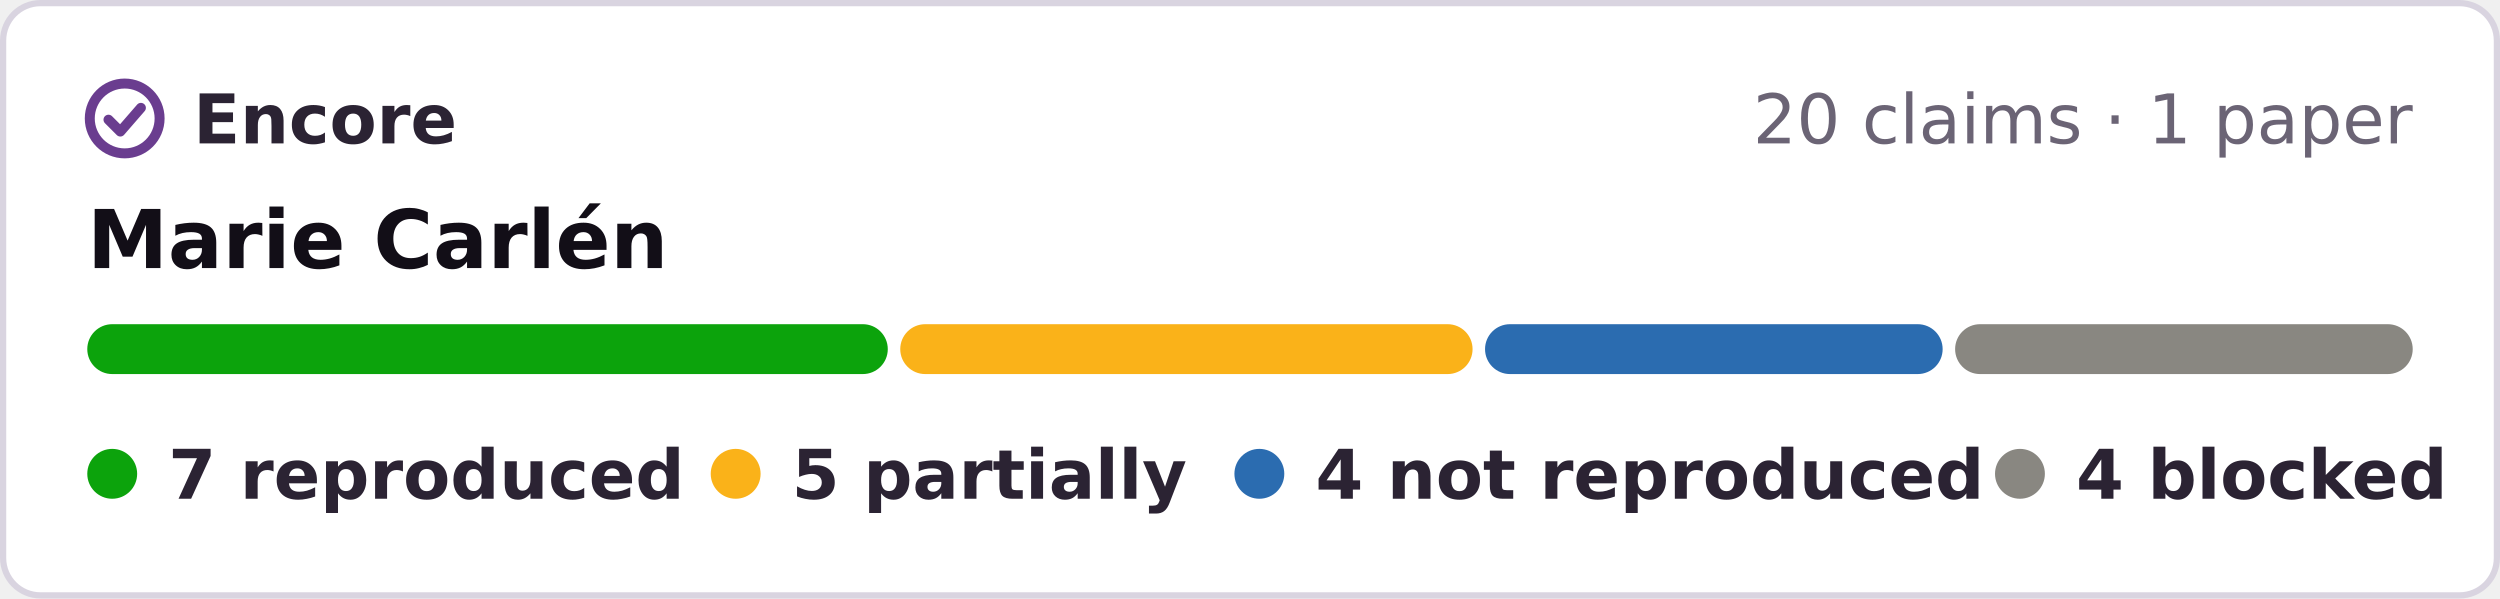
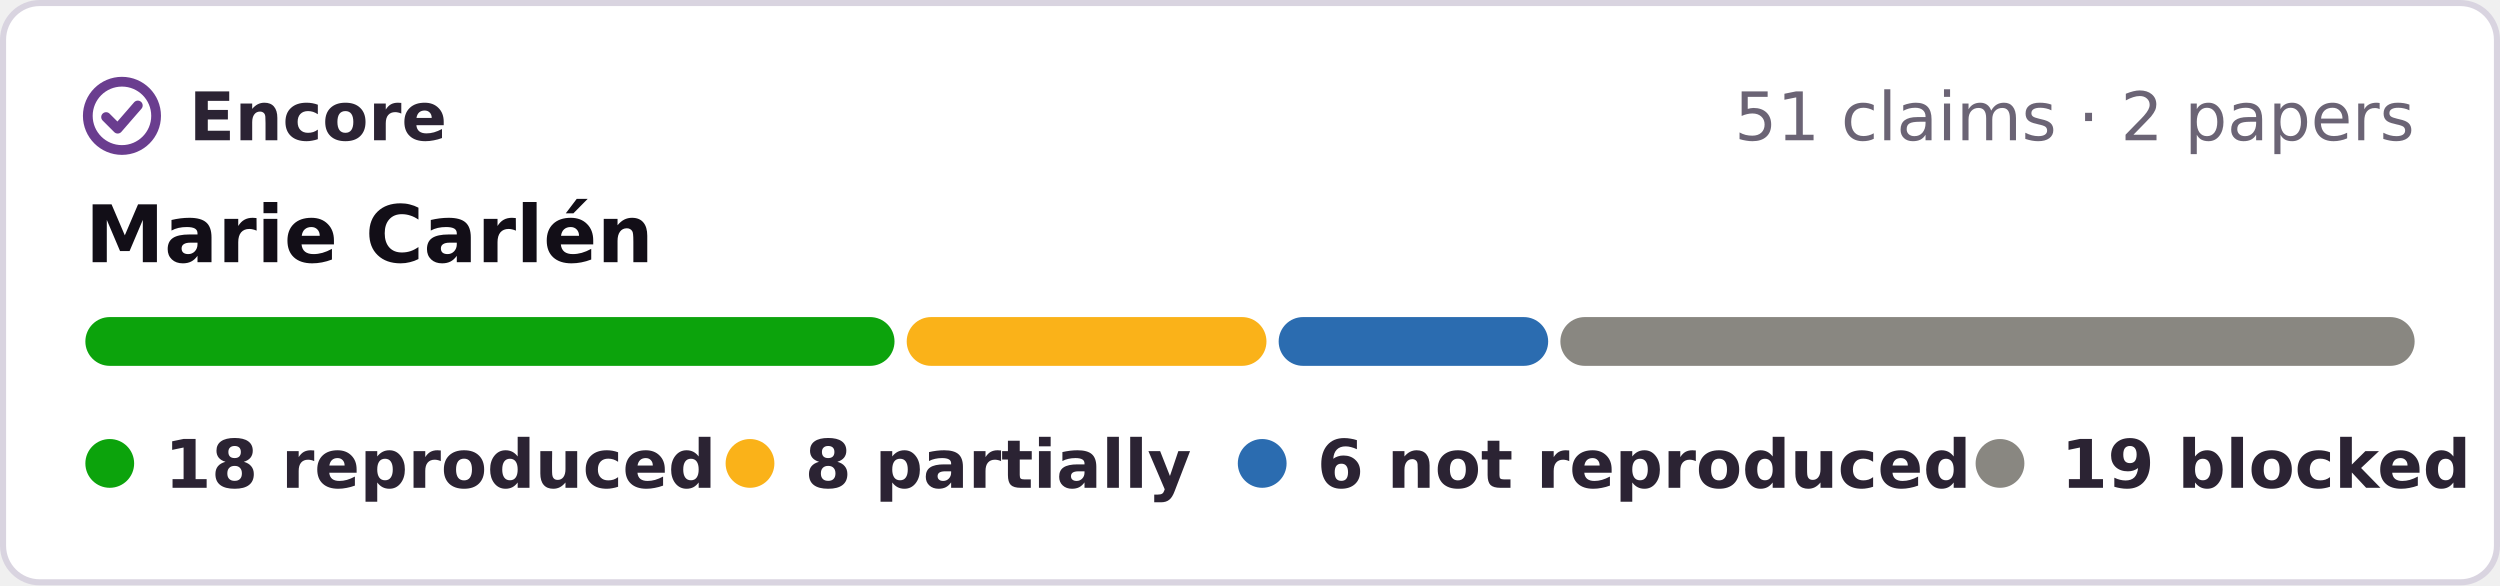
- <svg xmlns="http://www.w3.org/2000/svg" width="401" height="96" viewBox="0 0 401 96" role="img" aria-label="Encore: 7 reproduced, 5 partially reproduced, 4 not reproduced, 4 blocked, of 20 claims in 1 paper of Marie Carlén">
-   <rect x=".5" y=".5" width="400" height="95" rx="6" fill="#fff" stroke="#d9d4e0" />
+ <svg xmlns="http://www.w3.org/2000/svg" width="410" height="96" viewBox="0 0 410 96" role="img" aria-label="Encore: 18 reproduced, 8 partially reproduced, 6 not reproduced, 19 blocked, of 51 claims in 2 papers of Marie Carlén">
+   <rect x=".5" y=".5" width="409" height="95" rx="6" fill="#fff" stroke="#d9d4e0" />
  <g fill="none" stroke="#6a3d8f" stroke-width="1.6" stroke-linecap="round" stroke-linejoin="round">
    <circle cx="20" cy="19" r="5.6" />
    <path d="M17.4 19.2l1.9 1.9 3.3-3.8" />
  </g>
  <g font-family="Verdana,DejaVu Sans,Geneva,sans-serif" font-size="11">
    <text x="31" y="23" font-weight="bold" fill="#2b2333" textLength="39">Encore</text>
-     <text x="387" y="23" text-anchor="end" fill="#6b6475">20 claims · 1 paper</text>
+     <text x="396" y="23" text-anchor="end" fill="#6b6475">51 claims · 2 papers</text>
    <text x="14" y="43" font-size="13" font-weight="bold" fill="#120e17">Marie Carlén</text>
-     <rect x="14.0" y="52" width="128.4" height="8" rx="4" fill="#0ca30c" />
-     <rect x="144.4" y="52" width="91.8" height="8" rx="4" fill="#fab219" />
-     <rect x="238.2" y="52" width="73.4" height="8" rx="4" fill="#2b6cb0" />
-     <rect x="313.6" y="52" width="73.4" height="8" rx="4" fill="#898781" />
+     <rect x="14.0" y="52" width="132.7" height="8" rx="4" fill="#0ca30c" />
+     <rect x="148.7" y="52" width="59.0" height="8" rx="4" fill="#fab219" />
+     <rect x="209.7" y="52" width="44.2" height="8" rx="4" fill="#2b6cb0" />
+     <rect x="255.9" y="52" width="140.1" height="8" rx="4" fill="#898781" />
    <g font-weight="bold" fill="#2b2333">
      <circle cx="18" cy="76" r="4" fill="#0ca30c" />
-       <text x="27" y="80" textLength="73">7 reproduced</text>
-       <circle cx="118" cy="76" r="4" fill="#fab219" />
-       <text x="127" y="80" textLength="57">5 partially</text>
-       <circle cx="202" cy="76" r="4" fill="#2b6cb0" />
-       <text x="211" y="80" textLength="95">4 not reproduced</text>
-       <circle cx="324" cy="76" r="4" fill="#898781" />
-       <text x="333" y="80" textLength="54">4 blocked</text>
+       <text x="27" y="80" textLength="78">18 reproduced</text>
+       <circle cx="123" cy="76" r="4" fill="#fab219" />
+       <text x="132" y="80" textLength="57">8 partially</text>
+       <circle cx="207" cy="76" r="4" fill="#2b6cb0" />
+       <text x="216" y="80" textLength="95">6 not reproduced</text>
+       <circle cx="328" cy="76" r="4" fill="#898781" />
+       <text x="338" y="80" textLength="59">19 blocked</text>
    </g>
  </g>
</svg>
